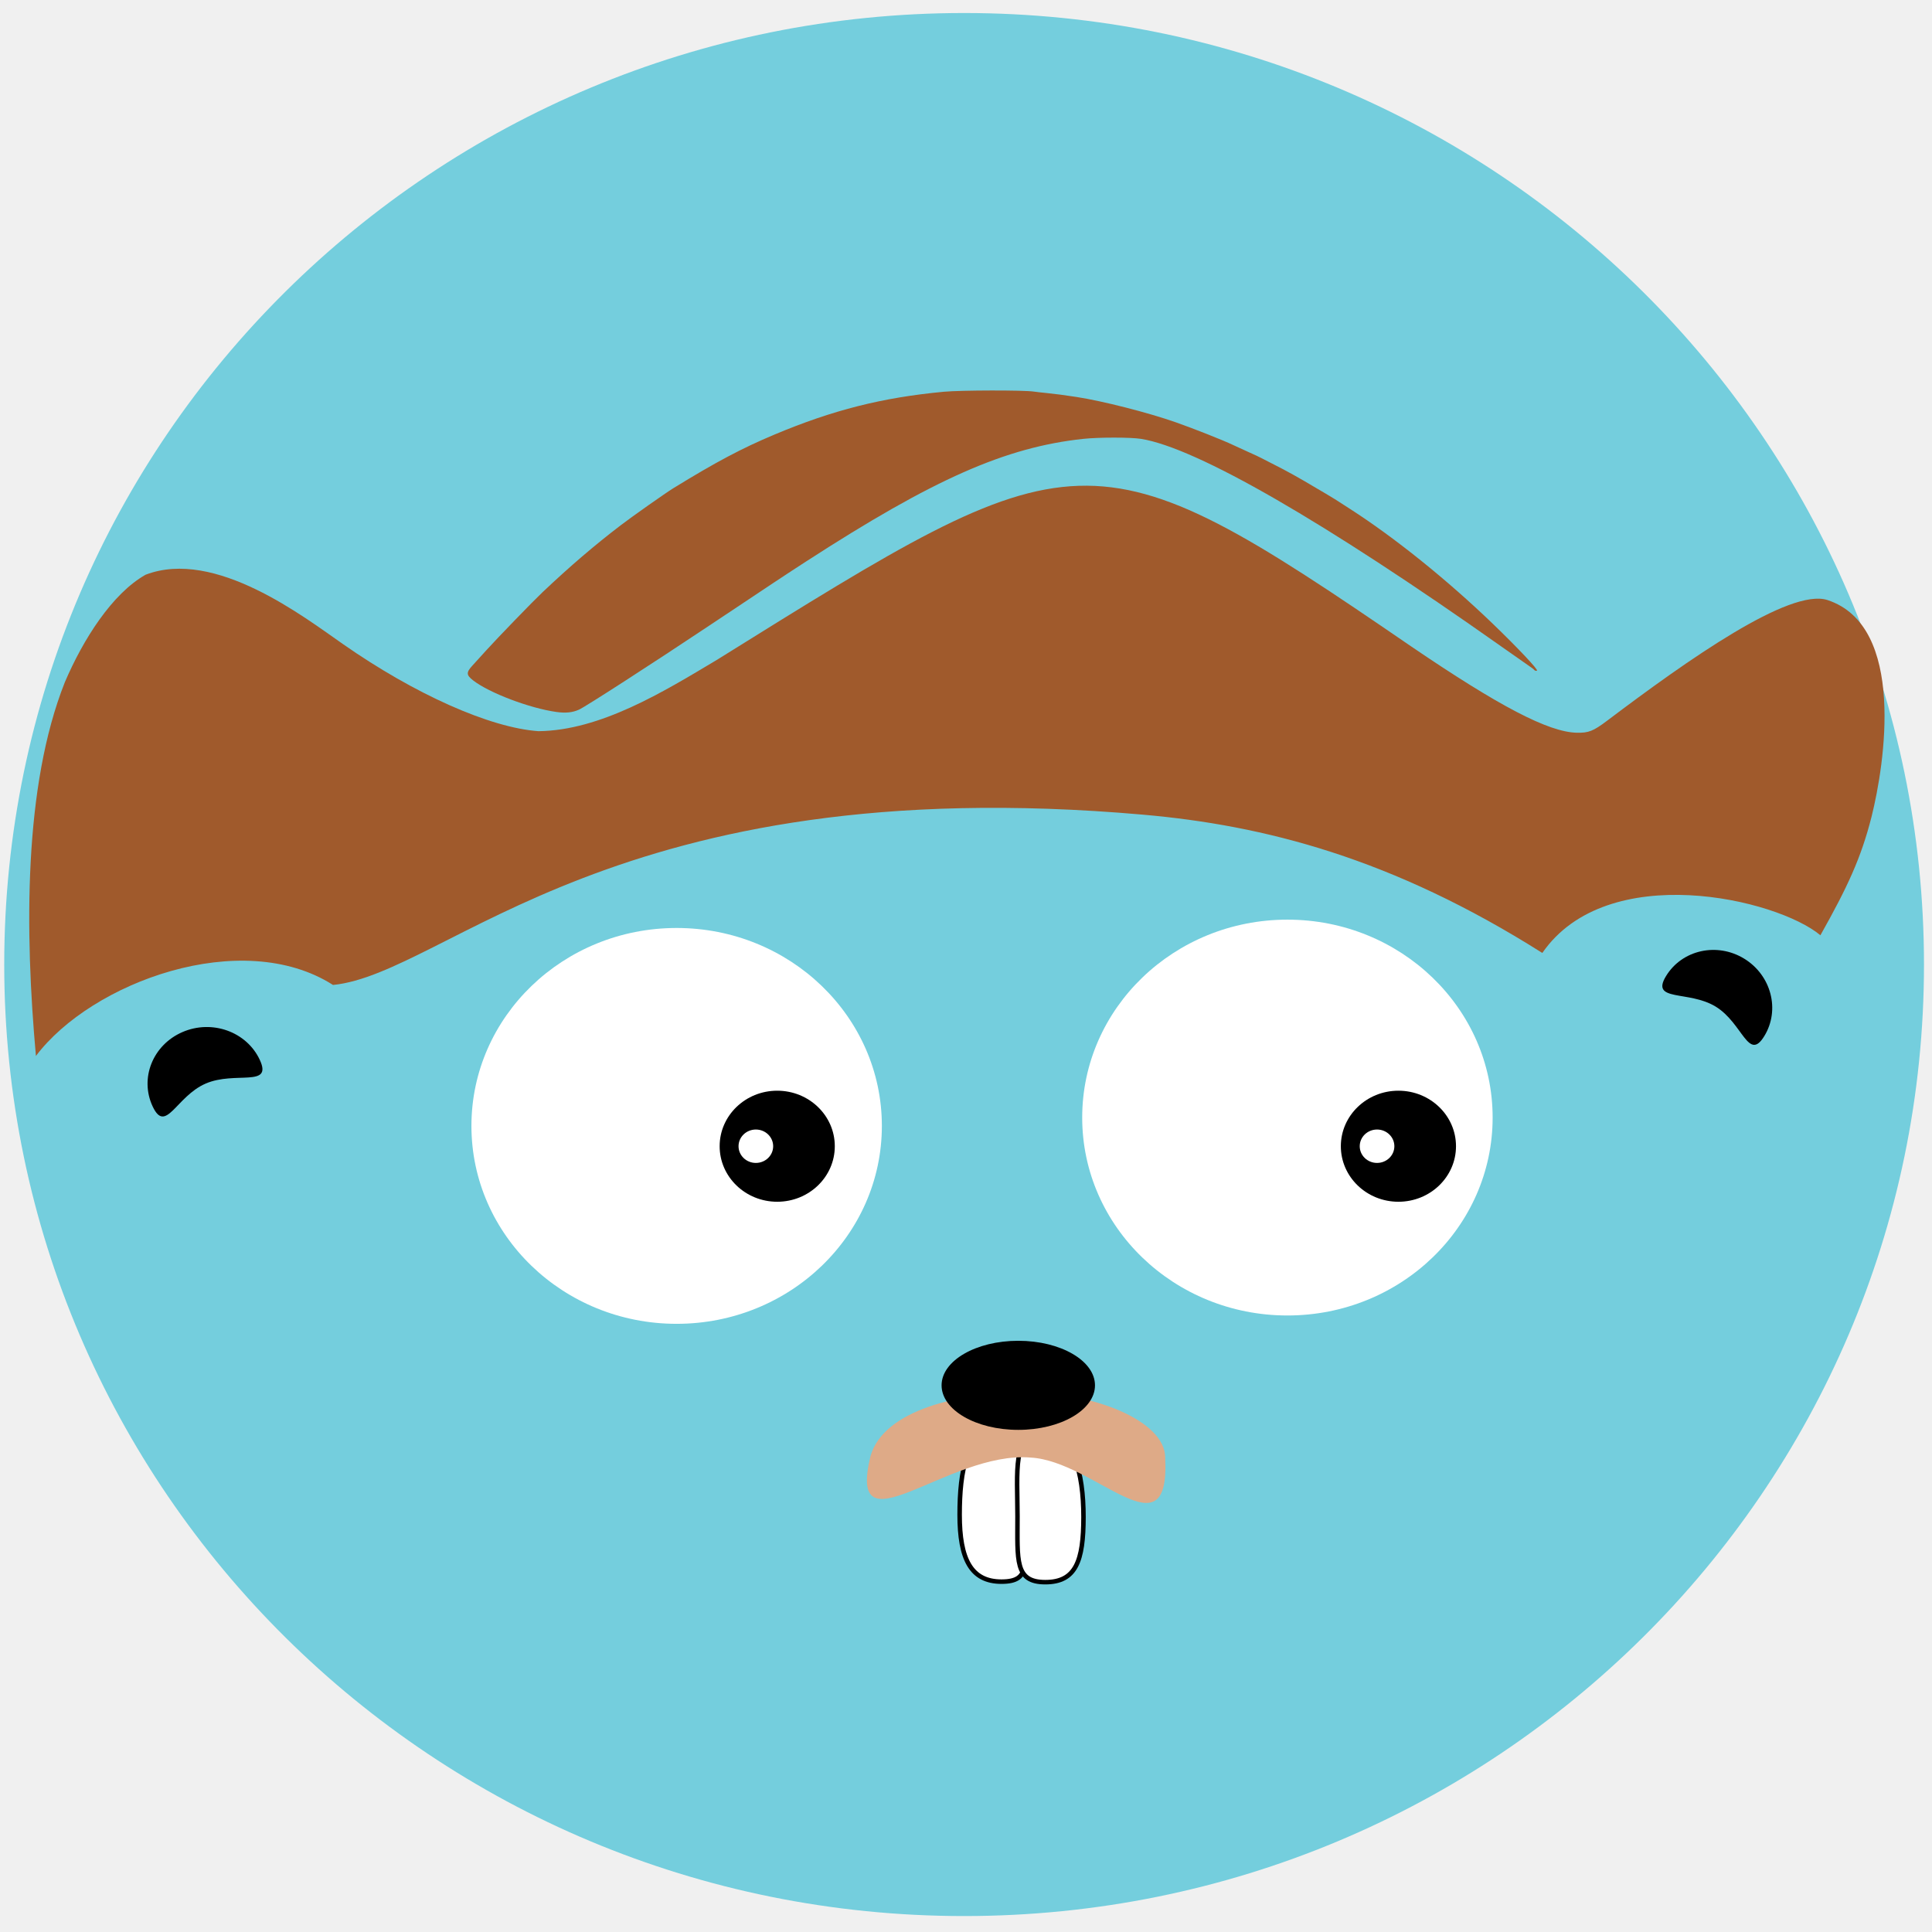
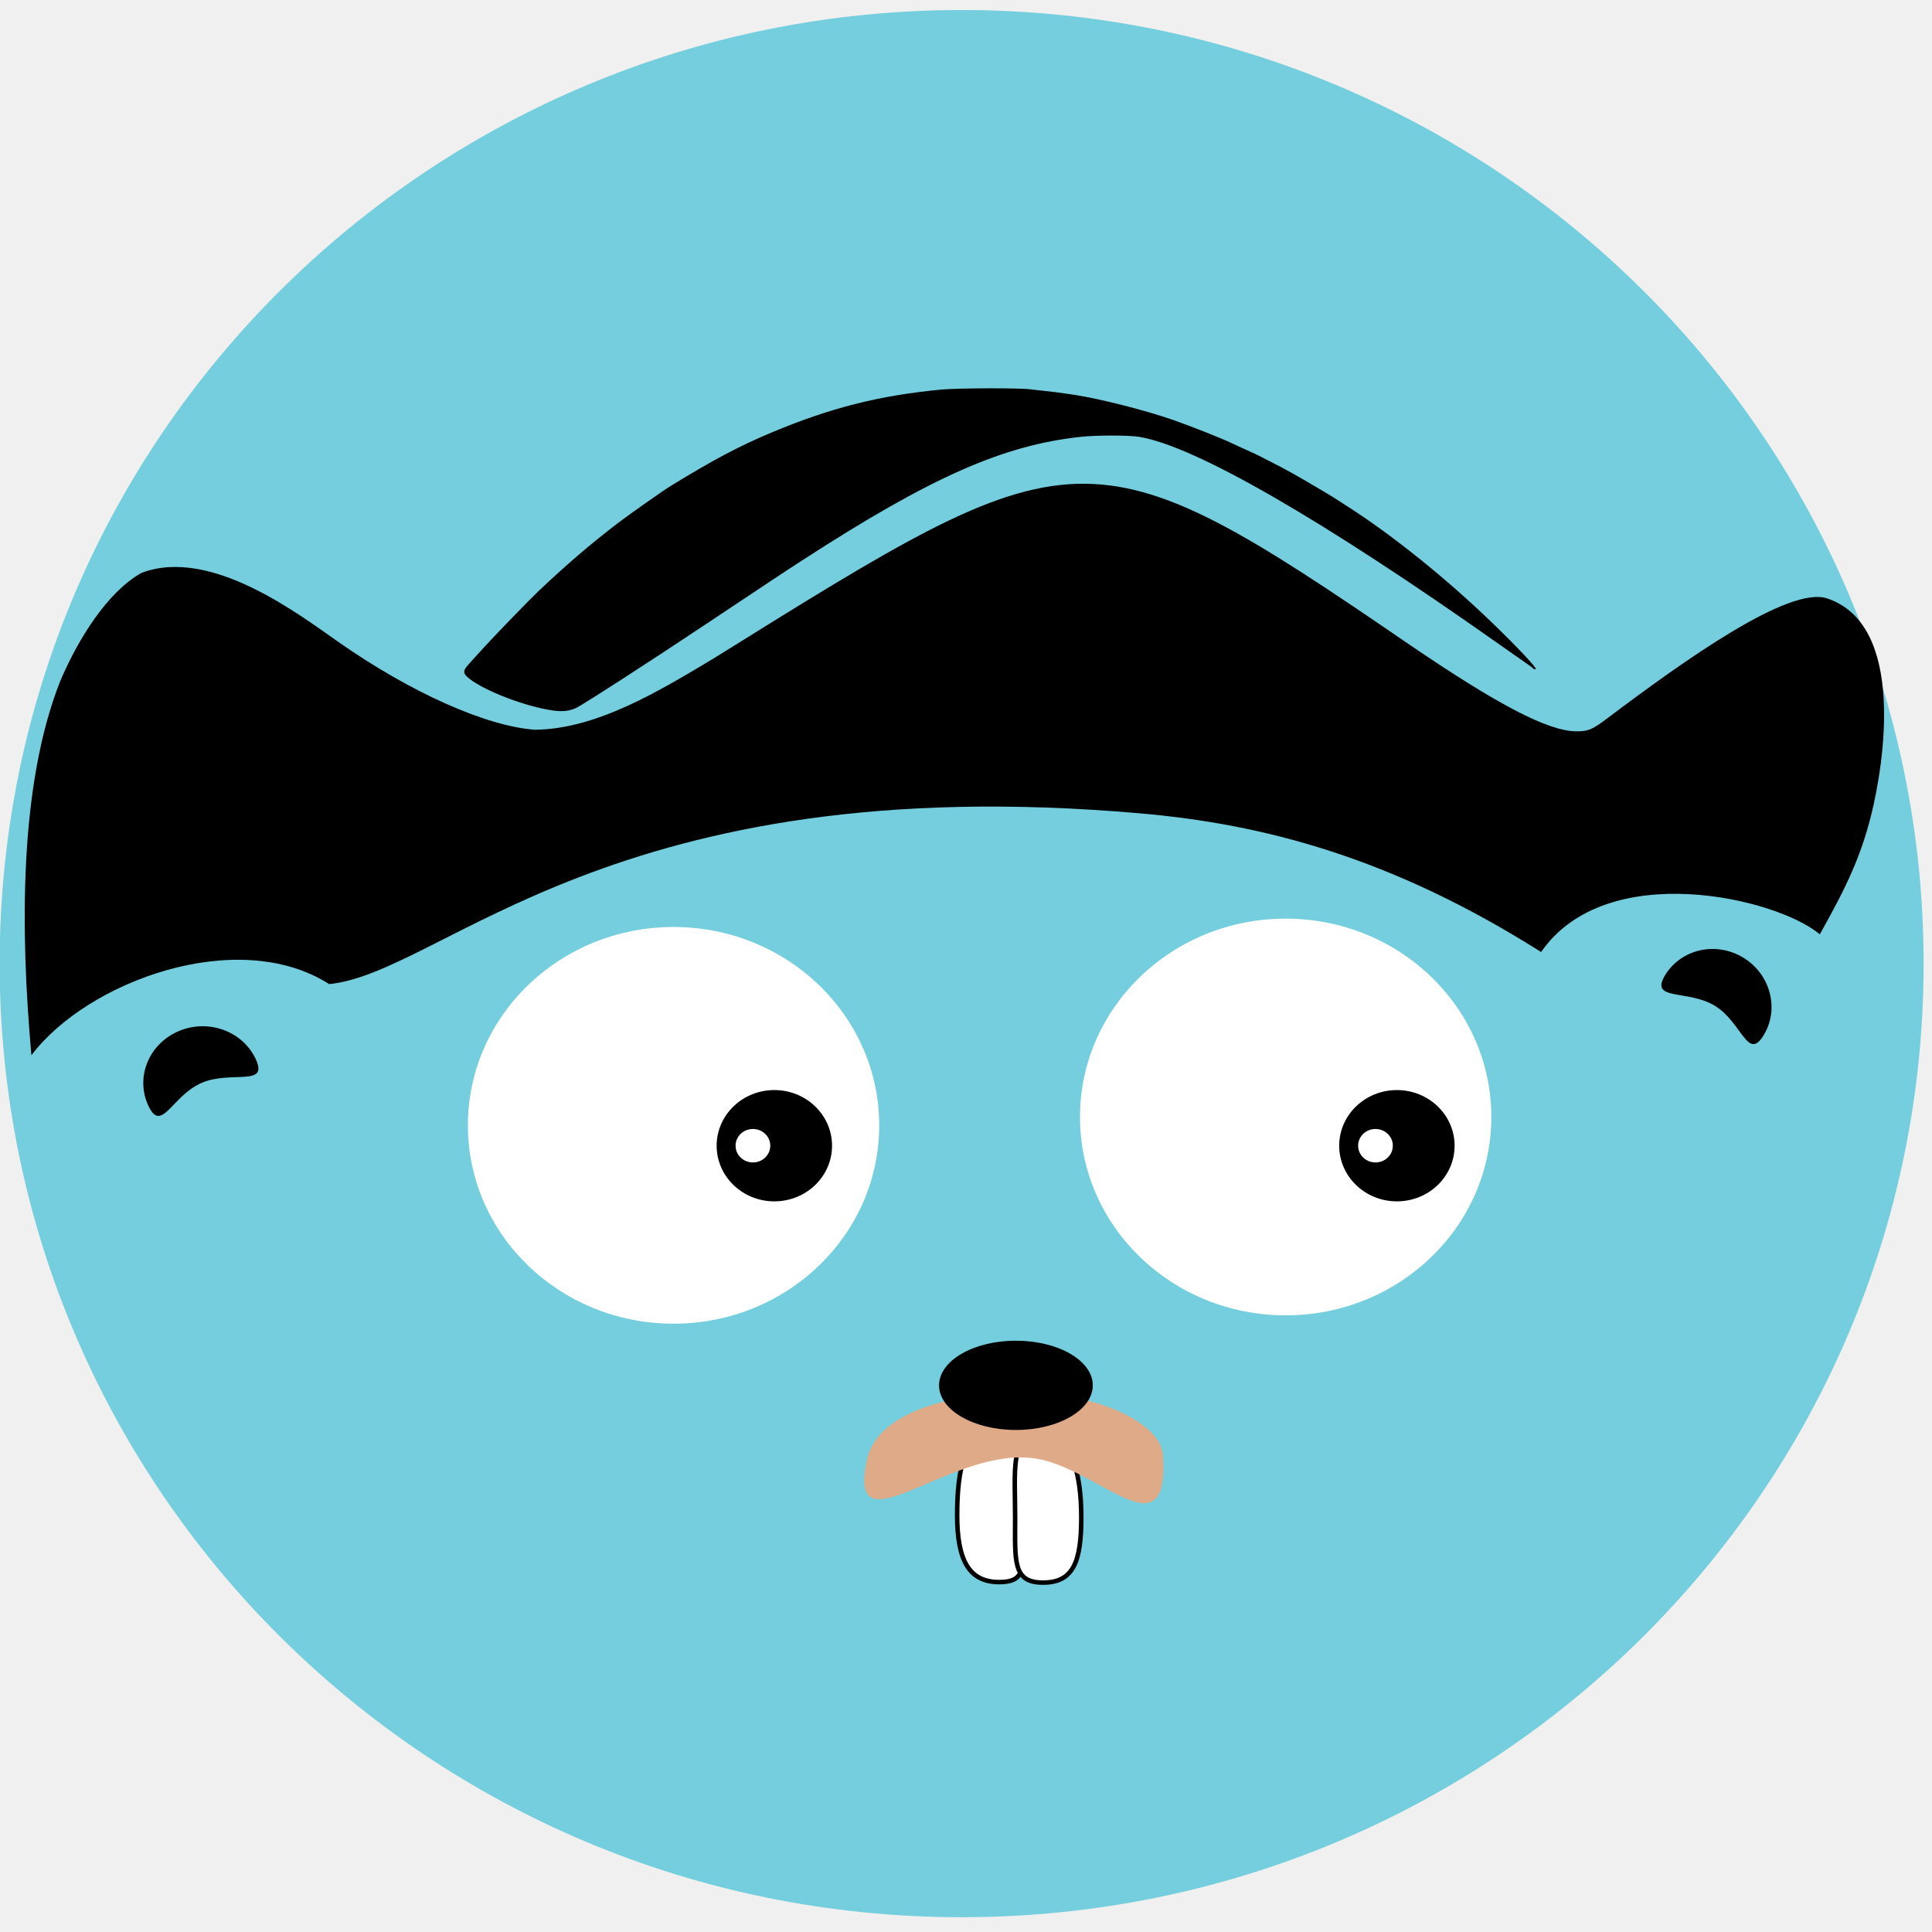
- <svg xmlns="http://www.w3.org/2000/svg" width="512" height="512" viewBox="0 0 512 512" version="1.1" id="svg5">
+ <svg xmlns="http://www.w3.org/2000/svg" width="32" height="32" viewBox="0 0 32 32" version="1.1" id="svg5">
  <defs id="defs2">
    <rect x="15.435" y="815.98" width="763.502" height="100.84" id="rect3830" />
    <clipPath clipPathUnits="userSpaceOnUse" id="clipPath1066">
      <path style="fill:none;stroke:#000000;stroke-width:0.265px;stroke-linecap:butt;stroke-linejoin:miter;stroke-opacity:1" d="M 27.109,58.616 H 183.405 V 147.88 H 28.089 V 57.83 Z" id="path1068" />
    </clipPath>
+     <rect x="15.435" y="815.98" width="763.502" height="100.84" id="rect3830-3" />
+     <clipPath clipPathUnits="userSpaceOnUse" id="clipPath1066-2">
+       <path style="fill:none;stroke:#000000;stroke-width:0.265px;stroke-linecap:butt;stroke-linejoin:miter;stroke-opacity:1" d="M 27.109,58.616 H 183.405 V 147.88 H 28.089 V 57.83 Z" id="path1068-5" />
+     </clipPath>
+     <rect x="15.435" y="815.98" width="763.502" height="100.84" id="rect3830-9" />
+     <clipPath clipPathUnits="userSpaceOnUse" id="clipPath1066-9">
+       <path style="fill:none;stroke:#000000;stroke-width:0.265px;stroke-linecap:butt;stroke-linejoin:miter;stroke-opacity:1" d="M 27.109,58.616 H 183.405 V 147.88 H 28.089 V 57.83 Z" id="path1068-7" />
+     </clipPath>
  </defs>
  <g id="layer1">
-     <path id="path1170" style="font-variation-settings:'wdth' 90, 'wght' 499;fill:#74cedd;fill-opacity:1;stroke:#000000;stroke-width:1.043;stroke-opacity:0" d="M 509.877,255.613 A 254.377,252.161 0 0 1 255.499,507.774 254.377,252.161 0 0 1 1.121,255.613 254.377,252.161 0 0 1 255.499,3.451 254.377,252.161 0 0 1 509.877,255.613 Z" />
-     <path style="fill:#a05a2c;stroke:#000000;stroke-width:0.816;stroke-opacity:0" d="m 17.175,180.814 c 4.86,-11.377 12.533,-23.483 21.399,-28.503 18.438,-7.065 42.092,11.274 52.333,18.391 19.058,13.308 38.961,22.171 51.804,23.068 16.436,-0.18 33.121,-10.439 47.203,-18.855 95.881,-59.698 98.588,-62.228 184.092,-3.587 23.367,15.898 36.374,22.677 43.845,22.852 3.145,0.073 4.397,-0.423 8.09,-3.212 21.446,-16.193 48.323,-35.142 58.328,-31.96 20.942,6.849 15.189,43.603 11.697,57.487 -2.751,10.853 -6.365,18.603 -13.54,31.361 -11.531,-9.67 -56.495,-20.197 -73.697,4.688 -39.834,-25.197 -73.706,-33.826 -105.854,-36.652 -139.945,-12.299 -184.335,42.119 -214.622,45.133 -24.157,-15.401 -63.992,-0.753 -78.733,18.816 -2.953,-32.851 -3.299,-71.427 7.657,-99.027 z" id="path5349" />
-     <path style="fill:#a05a2c;stroke:#ff0000;stroke-width:0.338;stroke-opacity:0" d="m 147.471,188.682 c -7.073,-0.978 -17.842,-5.061 -22.096,-8.377 -1.81,-1.411 -1.851,-2.084 -0.232,-3.863 0.77,-0.847 2.435,-2.68 3.699,-4.074 3.103,-3.421 12.476,-13.1 14.948,-15.437 7.29,-6.89 13.796,-12.458 20.805,-17.805 2.983,-2.276 11.872,-8.535 13.826,-9.735 11.325,-6.957 18.216,-10.613 26.786,-14.21 15.56,-6.532 28.595,-9.828 44.939,-11.365 4.477,-0.421 21.133,-0.453 23.801,-0.046 0.549,0.084 2.047,0.255 3.329,0.38 2.171,0.212 4.802,0.557 7.989,1.048 6.942,1.068 18.964,4.132 26.279,6.698 4.792,1.681 12.615,4.775 15.165,5.999 1.007,0.483 2.969,1.382 4.361,1.997 1.391,0.615 2.815,1.282 3.162,1.481 0.348,0.2 1.858,0.974 3.356,1.72 3.174,1.581 6.953,3.685 11.258,6.266 0.549,0.329 1.673,0.989 2.497,1.465 0.824,0.477 1.907,1.132 2.407,1.456 0.5,0.324 2.298,1.481 3.995,2.571 11.849,7.613 25.747,18.792 37.866,30.456 6.558,6.313 12.158,12.256 11.702,12.42 -0.25,0.09 -0.55,0.028 -0.666,-0.135 -0.116,-0.164 -0.457,-0.452 -0.757,-0.64 -0.3,-0.188 -3.895,-2.708 -7.989,-5.6 -46.98,-33.185 -80.769,-52.662 -95.492,-55.044 -2.744,-0.444 -11.183,-0.447 -15.313,-0.006 -20.612,2.204 -39.676,10.633 -73.401,32.45 -5.378,3.479 -8.572,5.594 -25.632,16.971 -15.391,10.264 -32.923,21.577 -34.62,22.339 -1.723,0.773 -3.514,0.959 -5.973,0.619 z" id="path8605" />
-     <path id="path7727" style="font-variation-settings:'wdth' 90, 'wght' 499;fill:#ffffff;stroke:#000000;stroke-width:1.061;stroke-opacity:0" d="m 233.703,298.376 a 54.385,52.451 0 0 1 -54.385,52.451 54.385,52.451 0 0 1 -54.385,-52.451 54.385,52.451 0 0 1 54.385,-52.451 54.385,52.451 0 0 1 54.385,52.451 z" />
-     <path id="ellipse7809" style="font-variation-settings:'wdth' 90, 'wght' 499;fill:#ffffff;stroke:#000000;stroke-width:1.061;stroke-opacity:0" d="m 395.564,296.166 a 54.385,52.451 0 0 1 -54.385,52.451 54.385,52.451 0 0 1 -54.385,-52.451 54.385,52.451 0 0 1 54.385,-52.451 54.385,52.451 0 0 1 54.385,52.451 z" />
-     <path id="ellipse7811" style="font-variation-settings:'wdth' 90, 'wght' 499;stroke:#000000;stroke-width:0.298;stroke-opacity:0" d="m 221.23,303.762 a 15.258,14.715 0 0 1 -15.258,14.715 15.258,14.715 0 0 1 -15.258,-14.715 15.258,14.715 0 0 1 15.258,-14.715 15.258,14.715 0 0 1 15.258,14.715 z" />
-     <path id="ellipse7849" style="font-variation-settings:'wdth' 90, 'wght' 499;fill:#ffffff;stroke:#000000;stroke-width:0.089;stroke-opacity:0" d="m 204.898,303.762 a 4.589,4.426 0 0 1 -4.589,4.426 4.589,4.426 0 0 1 -4.589,-4.426 4.589,4.426 0 0 1 4.589,-4.426 4.589,4.426 0 0 1 4.589,4.426 z" />
-     <path id="ellipse7869" style="font-variation-settings:'wdth' 90, 'wght' 499;stroke:#000000;stroke-width:0.298;stroke-opacity:0" d="m 385.854,303.762 a 15.258,14.715 0 0 1 -15.258,14.715 15.258,14.715 0 0 1 -15.258,-14.715 15.258,14.715 0 0 1 15.258,-14.715 15.258,14.715 0 0 1 15.258,14.715 z" />
-     <path id="ellipse7871" style="font-variation-settings:'wdth' 90, 'wght' 499;fill:#ffffff;stroke:#000000;stroke-width:0.089;stroke-opacity:0" d="m 369.521,303.762 a 4.589,4.426 0 0 1 -4.589,4.426 4.589,4.426 0 0 1 -4.589,-4.426 4.589,4.426 0 0 1 4.589,-4.426 4.589,4.426 0 0 1 4.589,4.426 z" />
-     <path id="ellipse11140" style="font-variation-settings:'wdth' 90, 'wght' 499;fill:#ffffff;stroke:#000000;stroke-width:1.196" d="m 271.529,402.4 c 0,11.693 1.988,16.752 -6.122,16.752 -8.11,0 -11.094,-6.026 -11.094,-17.719 0,-11.693 1.879,-22.138 9.989,-22.138 8.11,0 7.227,11.412 7.227,23.105 z" />
-     <path id="path11995" style="font-variation-settings:'wdth' 90, 'wght' 499;fill:#ffffff;stroke:#000000;stroke-width:1.196" d="m 287.136,401.985 c 0,11.693 -2.017,17.304 -10.127,17.304 -8.11,0 -7.365,-5.75 -7.365,-17.442 0,-11.693 -1.436,-22.276 6.674,-22.276 8.11,0 10.818,10.722 10.818,22.414 z" />
-     <path id="ellipse7875" style="font-variation-settings:'wdth' 90, 'wght' 499;fill:#deaa87;stroke:#000000;stroke-width:0.606;stroke-opacity:0" d="m 308.787,386.303 c 1.36,26.516 -18.56,0.924 -35.646,-0.033 -21.973,-1.823 -48.833,25.862 -42.438,-0.439 3.531,-12.184 23.622,-16.857 41.133,-16.857 17.511,0 36.952,7.396 36.952,17.328 z" />
-     <path id="ellipse7873" style="font-variation-settings:'wdth' 90, 'wght' 499;stroke:#000000;stroke-width:0.38;stroke-opacity:0" d="m 290.182,367.126 a 20.326,11.804 0 0 1 -20.326,11.804 20.326,11.804 0 0 1 -20.326,-11.804 20.326,11.804 0 0 1 20.326,-11.804 20.326,11.804 0 0 1 20.326,11.804 z" />
-     <path id="path13761" style="font-variation-settings:'wdth' 90, 'wght' 499;stroke:#000000;stroke-width:0.298;stroke-opacity:0" d="m 467.564,274.565 c -4.24,6.933 -5.696,-3.405 -12.885,-7.801 -7.189,-4.396 -17.388,-1.185 -13.149,-8.118 4.24,-6.933 13.504,-8.991 20.693,-4.595 7.189,4.396 9.58,13.58 5.34,20.514 z" />
-     <path id="path13984" style="font-variation-settings:'wdth' 90, 'wght' 499;stroke:#000000;stroke-width:0.302;stroke-opacity:0" d="m 40.444,293.191 c 3.482,7.46 6.203,-2.621 14.044,-6.026 7.841,-3.406 17.832,1.153 14.35,-6.307 -3.482,-7.46 -12.66,-10.747 -20.501,-7.341 -7.841,3.406 -11.375,12.214 -7.893,19.674 z" />
+     <g id="layer1-7" transform="translate(-234.006,-238.6767)">
+       <g id="layer1-77" transform="matrix(0.06263681,0,0,0.06263681,233.9301,238.6266)">
+         <path id="path1170-7" style="font-variation-settings:'wdth' 90, 'wght' 499;fill:#74cedd;fill-opacity:1;stroke:#000000;stroke-width:1.043;stroke-opacity:0" d="M 509.877,255.613 A 254.377,252.161 0 0 1 255.499,507.774 254.377,252.161 0 0 1 1.121,255.613 254.377,252.161 0 0 1 255.499,3.451 254.377,252.161 0 0 1 509.877,255.613 Z" />
+         <path style="fill:#000000;stroke:#000000;stroke-width:0.816;stroke-opacity:0" d="m 17.175,180.814 c 4.86,-11.377 12.533,-23.483 21.399,-28.503 18.438,-7.065 42.092,11.274 52.333,18.391 19.058,13.308 38.961,22.171 51.804,23.068 16.436,-0.18 33.121,-10.439 47.203,-18.855 95.881,-59.698 98.588,-62.228 184.092,-3.587 23.367,15.898 36.374,22.677 43.845,22.852 3.145,0.073 4.397,-0.423 8.09,-3.212 21.446,-16.193 48.323,-35.142 58.328,-31.96 20.942,6.849 15.189,43.603 11.697,57.487 -2.751,10.853 -6.365,18.603 -13.54,31.361 -11.531,-9.67 -56.495,-20.197 -73.697,4.688 -39.834,-25.197 -73.706,-33.826 -105.854,-36.652 -139.945,-12.299 -184.335,42.119 -214.622,45.133 -24.157,-15.401 -63.992,-0.753 -78.733,18.816 -2.953,-32.851 -3.299,-71.427 7.657,-99.027 z" id="path5349-9" />
+         <path style="fill:#000000;stroke:#ff0000;stroke-width:0.338;stroke-opacity:0" d="m 147.471,188.682 c -7.073,-0.978 -17.842,-5.061 -22.096,-8.377 -1.81,-1.411 -1.851,-2.084 -0.232,-3.863 0.77,-0.847 2.435,-2.68 3.699,-4.074 3.103,-3.421 12.476,-13.1 14.948,-15.437 7.29,-6.89 13.796,-12.458 20.805,-17.805 2.983,-2.276 11.872,-8.535 13.826,-9.735 11.325,-6.957 18.216,-10.613 26.786,-14.21 15.56,-6.532 28.595,-9.828 44.939,-11.365 4.477,-0.421 21.133,-0.453 23.801,-0.046 0.549,0.084 2.047,0.255 3.329,0.38 2.171,0.212 4.802,0.557 7.989,1.048 6.942,1.068 18.964,4.132 26.279,6.698 4.792,1.681 12.615,4.775 15.165,5.999 1.007,0.483 2.969,1.382 4.361,1.997 1.391,0.615 2.815,1.282 3.162,1.481 0.348,0.2 1.858,0.974 3.356,1.72 3.174,1.581 6.953,3.685 11.258,6.266 0.549,0.329 1.673,0.989 2.497,1.465 0.824,0.477 1.907,1.132 2.407,1.456 0.5,0.324 2.298,1.481 3.995,2.571 11.849,7.613 25.747,18.792 37.866,30.456 6.558,6.313 12.158,12.256 11.702,12.42 -0.25,0.09 -0.55,0.028 -0.666,-0.135 -0.116,-0.164 -0.457,-0.452 -0.757,-0.64 -0.3,-0.188 -3.895,-2.708 -7.989,-5.6 -46.98,-33.185 -80.769,-52.662 -95.492,-55.044 -2.744,-0.444 -11.183,-0.447 -15.313,-0.006 -20.612,2.204 -39.676,10.633 -73.401,32.45 -5.378,3.479 -8.572,5.594 -25.632,16.971 -15.391,10.264 -32.923,21.577 -34.62,22.339 -1.723,0.773 -3.514,0.959 -5.973,0.619 z" id="path8605-0" />
+         <path id="path7727" style="font-variation-settings:'wdth' 90, 'wght' 499;fill:#ffffff;stroke:#000000;stroke-width:1.061;stroke-opacity:0" d="m 233.703,298.376 a 54.385,52.451 0 0 1 -54.385,52.451 54.385,52.451 0 0 1 -54.385,-52.451 54.385,52.451 0 0 1 54.385,-52.451 54.385,52.451 0 0 1 54.385,52.451 z" />
+         <path id="ellipse7809" style="font-variation-settings:'wdth' 90, 'wght' 499;fill:#ffffff;stroke:#000000;stroke-width:1.061;stroke-opacity:0" d="m 395.564,296.166 a 54.385,52.451 0 0 1 -54.385,52.451 54.385,52.451 0 0 1 -54.385,-52.451 54.385,52.451 0 0 1 54.385,-52.451 54.385,52.451 0 0 1 54.385,52.451 z" />
+         <path id="ellipse7811" style="font-variation-settings:'wdth' 90, 'wght' 499;stroke:#000000;stroke-width:0.298;stroke-opacity:0" d="m 221.23,303.762 a 15.258,14.715 0 0 1 -15.258,14.715 15.258,14.715 0 0 1 -15.258,-14.715 15.258,14.715 0 0 1 15.258,-14.715 15.258,14.715 0 0 1 15.258,14.715 z" />
+         <path id="ellipse7849" style="font-variation-settings:'wdth' 90, 'wght' 499;fill:#ffffff;stroke:#000000;stroke-width:0.089;stroke-opacity:0" d="m 204.898,303.762 a 4.589,4.426 0 0 1 -4.589,4.426 4.589,4.426 0 0 1 -4.589,-4.426 4.589,4.426 0 0 1 4.589,-4.426 4.589,4.426 0 0 1 4.589,4.426 z" />
+         <path id="ellipse7869" style="font-variation-settings:'wdth' 90, 'wght' 499;stroke:#000000;stroke-width:0.298;stroke-opacity:0" d="m 385.854,303.762 a 15.258,14.715 0 0 1 -15.258,14.715 15.258,14.715 0 0 1 -15.258,-14.715 15.258,14.715 0 0 1 15.258,-14.715 15.258,14.715 0 0 1 15.258,14.715 z" />
+         <path id="ellipse7871" style="font-variation-settings:'wdth' 90, 'wght' 499;fill:#ffffff;stroke:#000000;stroke-width:0.089;stroke-opacity:0" d="m 369.521,303.762 a 4.589,4.426 0 0 1 -4.589,4.426 4.589,4.426 0 0 1 -4.589,-4.426 4.589,4.426 0 0 1 4.589,-4.426 4.589,4.426 0 0 1 4.589,4.426 z" />
+         <path id="ellipse11140" style="font-variation-settings:'wdth' 90, 'wght' 499;fill:#ffffff;stroke:#000000;stroke-width:1.196" d="m 271.529,402.4 c 0,11.693 1.988,16.752 -6.122,16.752 -8.11,0 -11.094,-6.026 -11.094,-17.719 0,-11.693 1.879,-22.138 9.989,-22.138 8.11,0 7.227,11.412 7.227,23.105 z" />
+         <path id="path11995" style="font-variation-settings:'wdth' 90, 'wght' 499;fill:#ffffff;stroke:#000000;stroke-width:1.196" d="m 287.136,401.985 c 0,11.693 -2.017,17.304 -10.127,17.304 -8.11,0 -7.365,-5.75 -7.365,-17.442 0,-11.693 -1.436,-22.276 6.674,-22.276 8.11,0 10.818,10.722 10.818,22.414 z" />
+         <path id="ellipse7875" style="font-variation-settings:'wdth' 90, 'wght' 499;fill:#deaa87;stroke:#000000;stroke-width:0.606;stroke-opacity:0" d="m 308.787,386.303 c 1.36,26.516 -18.56,0.924 -35.646,-0.033 -21.973,-1.823 -48.833,25.862 -42.438,-0.439 3.531,-12.184 23.622,-16.857 41.133,-16.857 17.511,0 36.952,7.396 36.952,17.328 z" />
+         <path id="ellipse7873" style="font-variation-settings:'wdth' 90, 'wght' 499;stroke:#000000;stroke-width:0.38;stroke-opacity:0" d="m 290.182,367.126 a 20.326,11.804 0 0 1 -20.326,11.804 20.326,11.804 0 0 1 -20.326,-11.804 20.326,11.804 0 0 1 20.326,-11.804 20.326,11.804 0 0 1 20.326,11.804 z" />
+         <path id="path13761" style="font-variation-settings:'wdth' 90, 'wght' 499;stroke:#000000;stroke-width:0.298;stroke-opacity:0" d="m 467.564,274.565 c -4.24,6.933 -5.696,-3.405 -12.885,-7.801 -7.189,-4.396 -17.388,-1.185 -13.149,-8.118 4.24,-6.933 13.504,-8.991 20.693,-4.595 7.189,4.396 9.58,13.58 5.34,20.514 z" />
+         <path id="path13984" style="font-variation-settings:'wdth' 90, 'wght' 499;stroke:#000000;stroke-width:0.302;stroke-opacity:0" d="m 40.444,293.191 c 3.482,7.46 6.203,-2.621 14.044,-6.026 7.841,-3.406 17.832,1.153 14.35,-6.307 -3.482,-7.46 -12.66,-10.747 -20.501,-7.341 -7.841,3.406 -11.375,12.214 -7.893,19.674 z" />
+       </g>
+     </g>
  </g>
</svg>
